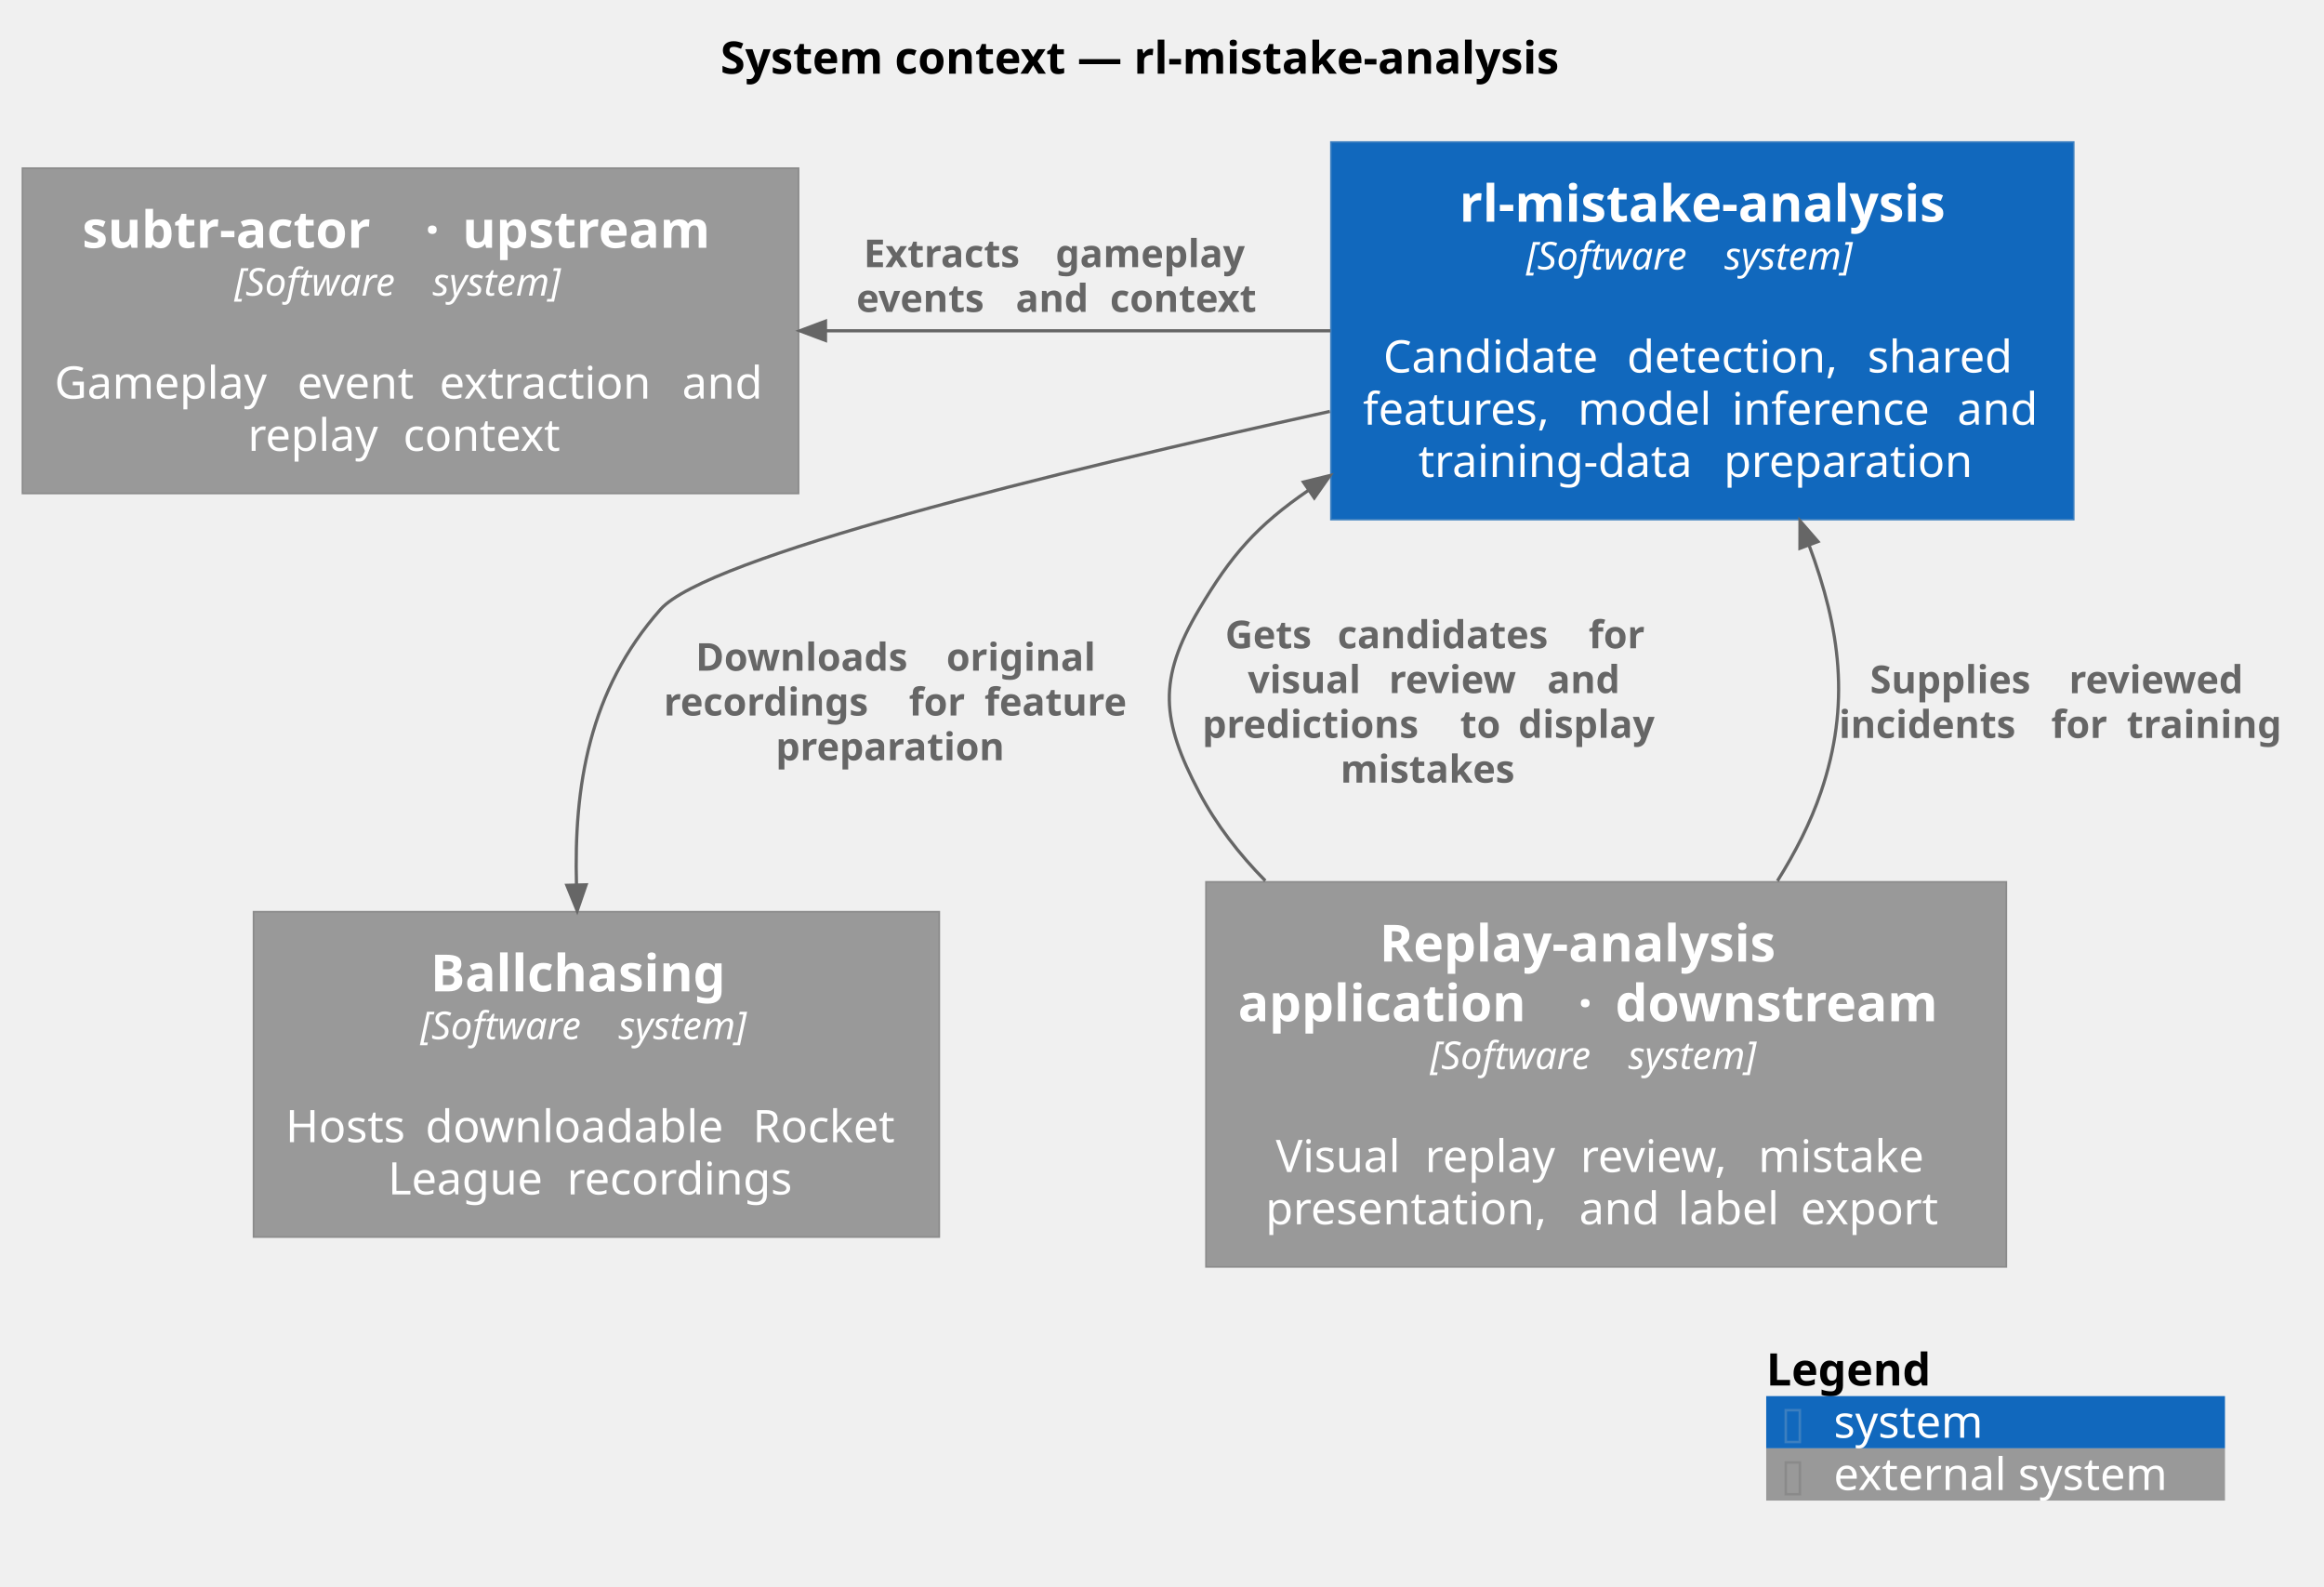
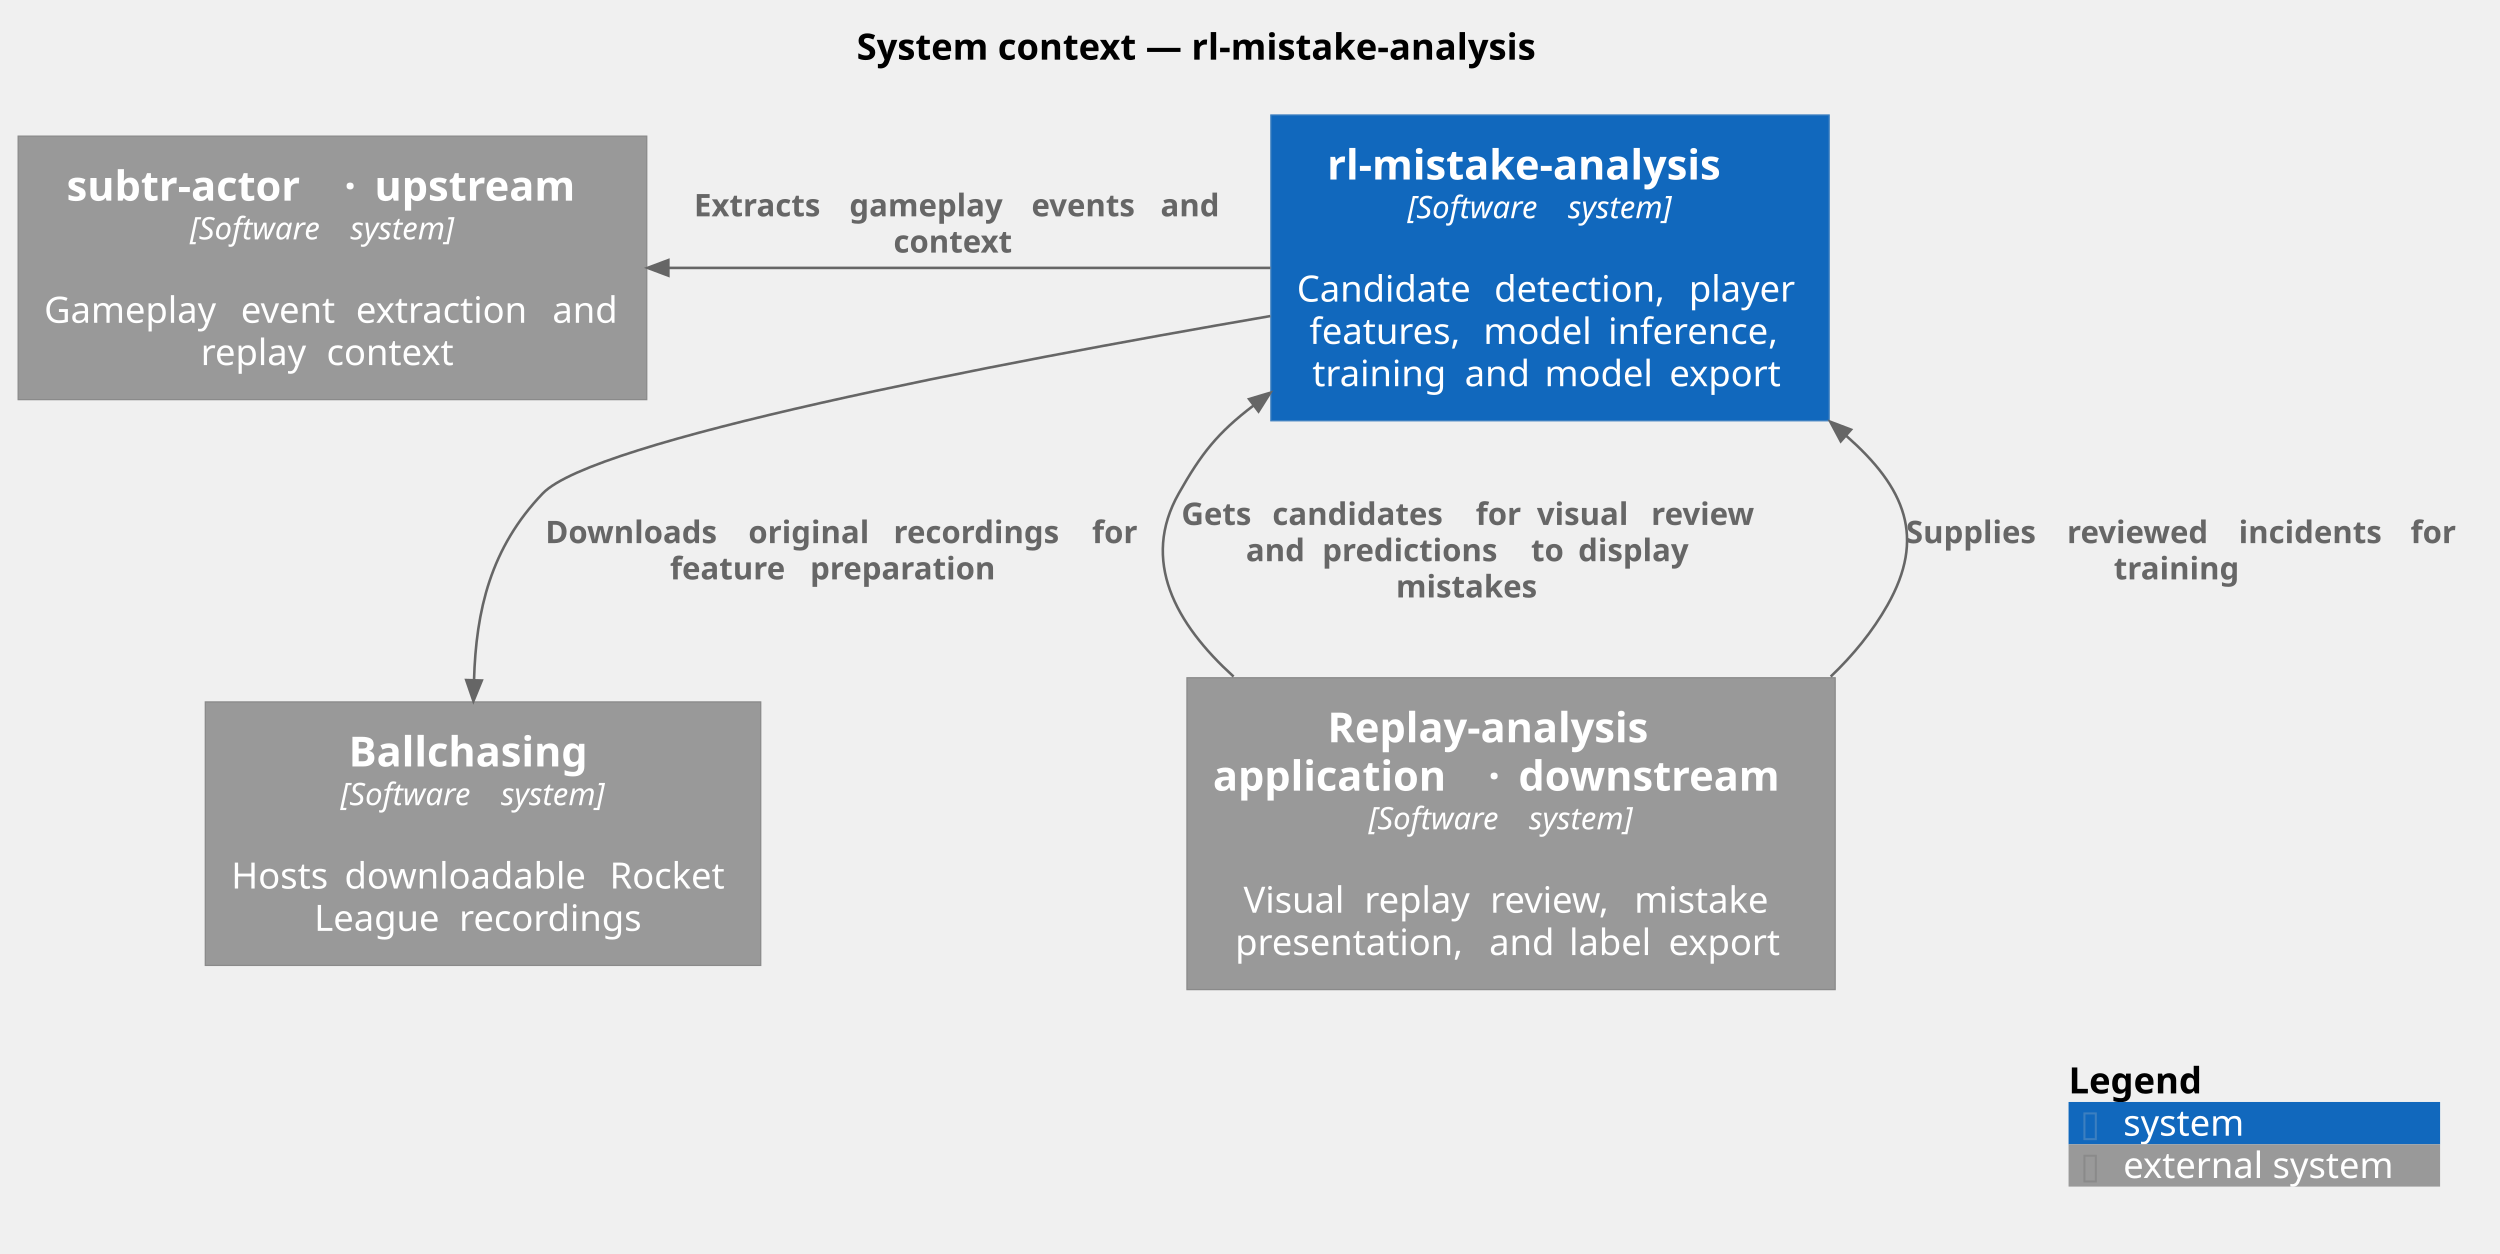
- <svg xmlns="http://www.w3.org/2000/svg" contentStyleType="text/css" data-diagram-type="DESCRIPTION" height="495px" preserveAspectRatio="none" style="width:725px;height:495px;background:#FFFFFF;" version="1.1" viewBox="0 0 725 495" width="725px" zoomAndPan="magnify">
+ <svg xmlns="http://www.w3.org/2000/svg" contentStyleType="text/css" data-diagram-type="DESCRIPTION" height="483px" preserveAspectRatio="none" style="width:963px;height:483px;background:#FFFFFF;" version="1.1" viewBox="0 0 963 483" width="963px" zoomAndPan="magnify">
  <defs />
  <g>
    <g class="title" data-source-line="6">
-       <text fill="#000000" font-family="sans-serif" font-size="14" font-weight="bold" x="355.553" y="22.995" text-anchor="middle">System context — rl-mistake-analysis</text>
+       <text fill="#000000" font-family="sans-serif" font-size="14" font-weight="700" lengthAdjust="spacing" textLength="296.974" x="329.977" y="22.995">System context — rl-mistake-analysis</text>
    </g>
    <g class="entity" data-qualified-name="mistakes" data-source-line="197" id="ent0002">
-       <rect fill="#1168BD" height="117.781" style="stroke:#3C7FC0;stroke-width:0.5;" width="231.736" x="415.19" y="44.297" />
-       <text fill="#FFFFFF" font-family="sans-serif" font-size="16" font-weight="bold" x="531.058" y="69.148" text-anchor="middle">rl-mistake-analysis</text>
-       <text fill="#FFFFFF" font-family="sans-serif" font-size="12" font-style="italic" lengthAdjust="spacing" textLength="58.055" x="476.091" y="84.061">[Software</text>
-       <text fill="#FFFFFF" font-family="sans-serif" font-size="12" font-style="italic" lengthAdjust="spacing" textLength="3.814" x="534.146" y="84.061"> </text>
-       <text fill="#FFFFFF" font-family="sans-serif" font-size="12" font-style="italic" lengthAdjust="spacing" textLength="48.065" x="537.961" y="84.061">system]</text>
-       <text fill="#FFFFFF" font-family="sans-serif" font-size="14" lengthAdjust="spacing" textLength="4.45" x="528.833" y="99.886"> </text>
-       <text fill="#FFFFFF" font-family="sans-serif" font-size="14" lengthAdjust="spacing" textLength="71.572" x="431.537" y="116.183">Candidate</text>
-       <text fill="#FFFFFF" font-family="sans-serif" font-size="14" lengthAdjust="spacing" textLength="4.45" x="503.109" y="116.183"> </text>
-       <text fill="#FFFFFF" font-family="sans-serif" font-size="14" lengthAdjust="spacing" textLength="70.567" x="507.56" y="116.183">detection,</text>
-       <text fill="#FFFFFF" font-family="sans-serif" font-size="14" lengthAdjust="spacing" textLength="4.45" x="578.127" y="116.183"> </text>
-       <text fill="#FFFFFF" font-family="sans-serif" font-size="14" lengthAdjust="spacing" textLength="48.002" x="582.577" y="116.183">shared</text>
-       <text fill="#FFFFFF" font-family="sans-serif" font-size="14" lengthAdjust="spacing" textLength="62.597" x="425.19" y="132.48">features,</text>
-       <text fill="#FFFFFF" font-family="sans-serif" font-size="14" lengthAdjust="spacing" textLength="4.45" x="487.787" y="132.48"> </text>
-       <text fill="#FFFFFF" font-family="sans-serif" font-size="14" lengthAdjust="spacing" textLength="43.593" x="492.237" y="132.48">model</text>
-       <text fill="#FFFFFF" font-family="sans-serif" font-size="14" lengthAdjust="spacing" textLength="4.45" x="535.83" y="132.48"> </text>
-       <text fill="#FFFFFF" font-family="sans-serif" font-size="14" lengthAdjust="spacing" textLength="65.857" x="540.28" y="132.48">inference</text>
-       <text fill="#FFFFFF" font-family="sans-serif" font-size="14" lengthAdjust="spacing" textLength="4.45" x="606.137" y="132.48"> </text>
-       <text fill="#FFFFFF" font-family="sans-serif" font-size="14" lengthAdjust="spacing" textLength="26.339" x="610.587" y="132.48">and</text>
-       <text fill="#FFFFFF" font-family="sans-serif" font-size="14" lengthAdjust="spacing" textLength="90.822" x="442.485" y="148.776">training-data</text>
-       <text fill="#FFFFFF" font-family="sans-serif" font-size="14" lengthAdjust="spacing" textLength="4.45" x="533.307" y="148.776"> </text>
-       <text fill="#FFFFFF" font-family="sans-serif" font-size="14" lengthAdjust="spacing" textLength="81.874" x="537.757" y="148.776">preparation</text>
+       <rect fill="#1168BD" height="117.781" style="stroke:#3C7FC0;stroke-width:0.5;" width="215.05" x="489.54" y="44.297" />
+       <text fill="#FFFFFF" font-family="sans-serif" font-size="16" font-weight="700" lengthAdjust="spacing" textLength="171.703" x="511.213" y="69.148">rl-mistake-analysis</text>
+       <text fill="#FFFFFF" font-family="sans-serif" font-size="12" font-style="italic" lengthAdjust="spacing" textLength="58.055" x="542.098" y="84.061">[Software</text>
+       <text fill="#FFFFFF" font-family="sans-serif" font-size="12" font-style="italic" lengthAdjust="spacing" textLength="3.814" x="600.153" y="84.061"> </text>
+       <text fill="#FFFFFF" font-family="sans-serif" font-size="12" font-style="italic" lengthAdjust="spacing" textLength="48.065" x="603.967" y="84.061">system]</text>
+       <text fill="#FFFFFF" font-family="sans-serif" font-size="14" lengthAdjust="spacing" textLength="4.45" x="594.84" y="99.886"> </text>
+       <text fill="#FFFFFF" font-family="sans-serif" font-size="14" lengthAdjust="spacing" textLength="71.572" x="499.54" y="116.183">Candidate</text>
+       <text fill="#FFFFFF" font-family="sans-serif" font-size="14" lengthAdjust="spacing" textLength="4.45" x="571.112" y="116.183"> </text>
+       <text fill="#FFFFFF" font-family="sans-serif" font-size="14" lengthAdjust="spacing" textLength="70.567" x="575.562" y="116.183">detection,</text>
+       <text fill="#FFFFFF" font-family="sans-serif" font-size="14" lengthAdjust="spacing" textLength="4.45" x="646.13" y="116.183"> </text>
+       <text fill="#FFFFFF" font-family="sans-serif" font-size="14" lengthAdjust="spacing" textLength="44.01" x="650.58" y="116.183">player</text>
+       <text fill="#FFFFFF" font-family="sans-serif" font-size="14" lengthAdjust="spacing" textLength="62.597" x="504.366" y="132.48">features,</text>
+       <text fill="#FFFFFF" font-family="sans-serif" font-size="14" lengthAdjust="spacing" textLength="4.45" x="566.963" y="132.48"> </text>
+       <text fill="#FFFFFF" font-family="sans-serif" font-size="14" lengthAdjust="spacing" textLength="43.593" x="571.413" y="132.48">model</text>
+       <text fill="#FFFFFF" font-family="sans-serif" font-size="14" lengthAdjust="spacing" textLength="4.45" x="615.006" y="132.48"> </text>
+       <text fill="#FFFFFF" font-family="sans-serif" font-size="14" lengthAdjust="spacing" textLength="70.308" x="619.456" y="132.48">inference,</text>
+       <text fill="#FFFFFF" font-family="sans-serif" font-size="14" lengthAdjust="spacing" textLength="54.236" x="505.508" y="148.776">training</text>
+       <text fill="#FFFFFF" font-family="sans-serif" font-size="14" lengthAdjust="spacing" textLength="4.45" x="559.744" y="148.776"> </text>
+       <text fill="#FFFFFF" font-family="sans-serif" font-size="14" lengthAdjust="spacing" textLength="26.339" x="564.194" y="148.776">and</text>
+       <text fill="#FFFFFF" font-family="sans-serif" font-size="14" lengthAdjust="spacing" textLength="4.45" x="590.533" y="148.776"> </text>
+       <text fill="#FFFFFF" font-family="sans-serif" font-size="14" lengthAdjust="spacing" textLength="43.593" x="594.983" y="148.776">model</text>
+       <text fill="#FFFFFF" font-family="sans-serif" font-size="14" lengthAdjust="spacing" textLength="4.45" x="638.576" y="148.776"> </text>
+       <text fill="#FFFFFF" font-family="sans-serif" font-size="14" lengthAdjust="spacing" textLength="45.596" x="643.026" y="148.776">export</text>
    </g>
    <g class="entity" data-qualified-name="supplier" data-source-line="212" id="ent0003">
      <rect fill="#999999" height="101.484" style="stroke:#8A8A8A;stroke-width:0.5;" width="242.12" x="7" y="52.447" />
-       <text fill="#FFFFFF" font-family="sans-serif" font-size="16" font-weight="bold" lengthAdjust="spacing" textLength="101.359" x="25.658" y="77.298">subtr-actor</text>
-       <text fill="#FFFFFF" font-family="sans-serif" font-size="16" font-weight="bold" lengthAdjust="spacing" textLength="5.57" x="127.017" y="77.298"> </text>
-       <text fill="#FFFFFF" font-family="sans-serif" font-size="16" font-weight="bold" lengthAdjust="spacing" textLength="6.078" x="132.587" y="77.298">·</text>
-       <text fill="#FFFFFF" font-family="sans-serif" font-size="16" font-weight="bold" lengthAdjust="spacing" textLength="5.57" x="138.666" y="77.298"> </text>
-       <text fill="#FFFFFF" font-family="sans-serif" font-size="16" font-weight="bold" lengthAdjust="spacing" textLength="86.227" x="144.236" y="77.298">upstream</text>
+       <text fill="#FFFFFF" font-family="sans-serif" font-size="16" font-weight="700" lengthAdjust="spacing" textLength="101.359" x="25.658" y="77.298">subtr-actor</text>
+       <text fill="#FFFFFF" font-family="sans-serif" font-size="16" font-weight="700" lengthAdjust="spacing" textLength="5.57" x="127.017" y="77.298"> </text>
+       <text fill="#FFFFFF" font-family="sans-serif" font-size="16" font-weight="700" lengthAdjust="spacing" textLength="6.078" x="132.587" y="77.298">·</text>
+       <text fill="#FFFFFF" font-family="sans-serif" font-size="16" font-weight="700" lengthAdjust="spacing" textLength="5.57" x="138.666" y="77.298"> </text>
+       <text fill="#FFFFFF" font-family="sans-serif" font-size="16" font-weight="700" lengthAdjust="spacing" textLength="86.227" x="144.236" y="77.298">upstream</text>
      <text fill="#FFFFFF" font-family="sans-serif" font-size="12" font-style="italic" lengthAdjust="spacing" textLength="58.055" x="73.093" y="92.21">[Software</text>
      <text fill="#FFFFFF" font-family="sans-serif" font-size="12" font-style="italic" lengthAdjust="spacing" textLength="3.814" x="131.148" y="92.21"> </text>
      <text fill="#FFFFFF" font-family="sans-serif" font-size="12" font-style="italic" lengthAdjust="spacing" textLength="48.065" x="134.962" y="92.21">system]</text>
      <text fill="#FFFFFF" font-family="sans-serif" font-size="14" lengthAdjust="spacing" textLength="4.45" x="125.835" y="108.036"> </text>
      <text fill="#FFFFFF" font-family="sans-serif" font-size="14" lengthAdjust="spacing" textLength="71.319" x="17" y="124.333">Gameplay</text>
      <text fill="#FFFFFF" font-family="sans-serif" font-size="14" lengthAdjust="spacing" textLength="4.45" x="88.319" y="124.333"> </text>
      <text fill="#FFFFFF" font-family="sans-serif" font-size="14" lengthAdjust="spacing" textLength="39.874" x="92.769" y="124.333">event</text>
      <text fill="#FFFFFF" font-family="sans-serif" font-size="14" lengthAdjust="spacing" textLength="4.45" x="132.644" y="124.333"> </text>
      <text fill="#FFFFFF" font-family="sans-serif" font-size="14" lengthAdjust="spacing" textLength="71.237" x="137.094" y="124.333">extraction</text>
      <text fill="#FFFFFF" font-family="sans-serif" font-size="14" lengthAdjust="spacing" textLength="4.45" x="208.331" y="124.333"> </text>
      <text fill="#FFFFFF" font-family="sans-serif" font-size="14" lengthAdjust="spacing" textLength="26.339" x="212.781" y="124.333">and</text>
      <text fill="#FFFFFF" font-family="sans-serif" font-size="14" lengthAdjust="spacing" textLength="44.01" x="77.324" y="140.63">replay</text>
      <text fill="#FFFFFF" font-family="sans-serif" font-size="14" lengthAdjust="spacing" textLength="4.45" x="121.334" y="140.63"> </text>
      <text fill="#FFFFFF" font-family="sans-serif" font-size="14" lengthAdjust="spacing" textLength="53.013" x="125.784" y="140.63">context</text>
    </g>
    <g class="entity" data-qualified-name="consumer" data-source-line="212" id="ent0004">
-       <rect fill="#999999" height="120.109" style="stroke:#8A8A8A;stroke-width:0.5;" width="249.688" x="376.22" y="275.077" />
-       <text fill="#FFFFFF" font-family="sans-serif" font-size="16" font-weight="bold" lengthAdjust="spacing" textLength="141.406" x="430.361" y="299.928">Replay-analysis</text>
-       <text fill="#FFFFFF" font-family="sans-serif" font-size="16" font-weight="bold" lengthAdjust="spacing" textLength="100.469" x="386.22" y="318.553">application</text>
-       <text fill="#FFFFFF" font-family="sans-serif" font-size="16" font-weight="bold" lengthAdjust="spacing" textLength="5.57" x="486.689" y="318.553"> </text>
-       <text fill="#FFFFFF" font-family="sans-serif" font-size="16" font-weight="bold" lengthAdjust="spacing" textLength="6.078" x="492.259" y="318.553">·</text>
-       <text fill="#FFFFFF" font-family="sans-serif" font-size="16" font-weight="bold" lengthAdjust="spacing" textLength="5.57" x="498.337" y="318.553"> </text>
-       <text fill="#FFFFFF" font-family="sans-serif" font-size="16" font-weight="bold" lengthAdjust="spacing" textLength="112" x="503.908" y="318.553">downstream</text>
-       <text fill="#FFFFFF" font-family="sans-serif" font-size="12" font-style="italic" lengthAdjust="spacing" textLength="58.055" x="446.097" y="333.466">[Software</text>
-       <text fill="#FFFFFF" font-family="sans-serif" font-size="12" font-style="italic" lengthAdjust="spacing" textLength="3.814" x="504.152" y="333.466"> </text>
-       <text fill="#FFFFFF" font-family="sans-serif" font-size="12" font-style="italic" lengthAdjust="spacing" textLength="48.065" x="507.966" y="333.466">system]</text>
-       <text fill="#FFFFFF" font-family="sans-serif" font-size="14" lengthAdjust="spacing" textLength="4.45" x="498.839" y="349.291"> </text>
-       <text fill="#FFFFFF" font-family="sans-serif" font-size="14" lengthAdjust="spacing" textLength="42.102" x="397.998" y="365.588">Visual</text>
-       <text fill="#FFFFFF" font-family="sans-serif" font-size="14" lengthAdjust="spacing" textLength="4.45" x="440.101" y="365.588"> </text>
-       <text fill="#FFFFFF" font-family="sans-serif" font-size="14" lengthAdjust="spacing" textLength="44.01" x="444.551" y="365.588">replay</text>
-       <text fill="#FFFFFF" font-family="sans-serif" font-size="14" lengthAdjust="spacing" textLength="4.45" x="488.561" y="365.588"> </text>
-       <text fill="#FFFFFF" font-family="sans-serif" font-size="14" lengthAdjust="spacing" textLength="51.058" x="493.011" y="365.588">review,</text>
-       <text fill="#FFFFFF" font-family="sans-serif" font-size="14" lengthAdjust="spacing" textLength="4.45" x="544.069" y="365.588"> </text>
-       <text fill="#FFFFFF" font-family="sans-serif" font-size="14" lengthAdjust="spacing" textLength="55.61" x="548.519" y="365.588">mistake</text>
-       <text fill="#FFFFFF" font-family="sans-serif" font-size="14" lengthAdjust="spacing" textLength="93.372" x="394.806" y="381.885">presentation,</text>
-       <text fill="#FFFFFF" font-family="sans-serif" font-size="14" lengthAdjust="spacing" textLength="4.45" x="488.178" y="381.885"> </text>
-       <text fill="#FFFFFF" font-family="sans-serif" font-size="14" lengthAdjust="spacing" textLength="26.339" x="492.628" y="381.885">and</text>
-       <text fill="#FFFFFF" font-family="sans-serif" font-size="14" lengthAdjust="spacing" textLength="4.45" x="518.967" y="381.885"> </text>
-       <text fill="#FFFFFF" font-family="sans-serif" font-size="14" lengthAdjust="spacing" textLength="33.858" x="523.417" y="381.885">label</text>
-       <text fill="#FFFFFF" font-family="sans-serif" font-size="14" lengthAdjust="spacing" textLength="4.45" x="557.276" y="381.885"> </text>
-       <text fill="#FFFFFF" font-family="sans-serif" font-size="14" lengthAdjust="spacing" textLength="45.596" x="561.726" y="381.885">export</text>
+       <rect fill="#999999" height="120.109" style="stroke:#8A8A8A;stroke-width:0.5;" width="249.688" x="457.22" y="261.077" />
+       <text fill="#FFFFFF" font-family="sans-serif" font-size="16" font-weight="700" lengthAdjust="spacing" textLength="141.406" x="511.361" y="285.928">Replay-analysis</text>
+       <text fill="#FFFFFF" font-family="sans-serif" font-size="16" font-weight="700" lengthAdjust="spacing" textLength="100.469" x="467.22" y="304.553">application</text>
+       <text fill="#FFFFFF" font-family="sans-serif" font-size="16" font-weight="700" lengthAdjust="spacing" textLength="5.57" x="567.689" y="304.553"> </text>
+       <text fill="#FFFFFF" font-family="sans-serif" font-size="16" font-weight="700" lengthAdjust="spacing" textLength="6.078" x="573.259" y="304.553">·</text>
+       <text fill="#FFFFFF" font-family="sans-serif" font-size="16" font-weight="700" lengthAdjust="spacing" textLength="5.57" x="579.337" y="304.553"> </text>
+       <text fill="#FFFFFF" font-family="sans-serif" font-size="16" font-weight="700" lengthAdjust="spacing" textLength="112" x="584.908" y="304.553">downstream</text>
+       <text fill="#FFFFFF" font-family="sans-serif" font-size="12" font-style="italic" lengthAdjust="spacing" textLength="58.055" x="527.097" y="319.466">[Software</text>
+       <text fill="#FFFFFF" font-family="sans-serif" font-size="12" font-style="italic" lengthAdjust="spacing" textLength="3.814" x="585.152" y="319.466"> </text>
+       <text fill="#FFFFFF" font-family="sans-serif" font-size="12" font-style="italic" lengthAdjust="spacing" textLength="48.065" x="588.966" y="319.466">system]</text>
+       <text fill="#FFFFFF" font-family="sans-serif" font-size="14" lengthAdjust="spacing" textLength="4.45" x="579.839" y="335.291"> </text>
+       <text fill="#FFFFFF" font-family="sans-serif" font-size="14" lengthAdjust="spacing" textLength="42.102" x="478.998" y="351.588">Visual</text>
+       <text fill="#FFFFFF" font-family="sans-serif" font-size="14" lengthAdjust="spacing" textLength="4.45" x="521.101" y="351.588"> </text>
+       <text fill="#FFFFFF" font-family="sans-serif" font-size="14" lengthAdjust="spacing" textLength="44.01" x="525.551" y="351.588">replay</text>
+       <text fill="#FFFFFF" font-family="sans-serif" font-size="14" lengthAdjust="spacing" textLength="4.45" x="569.561" y="351.588"> </text>
+       <text fill="#FFFFFF" font-family="sans-serif" font-size="14" lengthAdjust="spacing" textLength="51.058" x="574.011" y="351.588">review,</text>
+       <text fill="#FFFFFF" font-family="sans-serif" font-size="14" lengthAdjust="spacing" textLength="4.45" x="625.069" y="351.588"> </text>
+       <text fill="#FFFFFF" font-family="sans-serif" font-size="14" lengthAdjust="spacing" textLength="55.61" x="629.519" y="351.588">mistake</text>
+       <text fill="#FFFFFF" font-family="sans-serif" font-size="14" lengthAdjust="spacing" textLength="93.372" x="475.806" y="367.885">presentation,</text>
+       <text fill="#FFFFFF" font-family="sans-serif" font-size="14" lengthAdjust="spacing" textLength="4.45" x="569.178" y="367.885"> </text>
+       <text fill="#FFFFFF" font-family="sans-serif" font-size="14" lengthAdjust="spacing" textLength="26.339" x="573.628" y="367.885">and</text>
+       <text fill="#FFFFFF" font-family="sans-serif" font-size="14" lengthAdjust="spacing" textLength="4.45" x="599.967" y="367.885"> </text>
+       <text fill="#FFFFFF" font-family="sans-serif" font-size="14" lengthAdjust="spacing" textLength="33.858" x="604.417" y="367.885">label</text>
+       <text fill="#FFFFFF" font-family="sans-serif" font-size="14" lengthAdjust="spacing" textLength="4.45" x="638.276" y="367.885"> </text>
+       <text fill="#FFFFFF" font-family="sans-serif" font-size="14" lengthAdjust="spacing" textLength="45.596" x="642.726" y="367.885">export</text>
    </g>
    <g class="entity" data-qualified-name="recordings" data-source-line="212" id="ent0005">
-       <rect fill="#999999" height="101.484" style="stroke:#8A8A8A;stroke-width:0.5;" width="213.935" x="79.09" y="284.387" />
-       <text fill="#FFFFFF" font-family="sans-serif" font-size="16" font-weight="bold" lengthAdjust="spacing" textLength="103.484" x="134.316" y="309.238">Ballchasing</text>
-       <text fill="#FFFFFF" font-family="sans-serif" font-size="12" font-style="italic" lengthAdjust="spacing" textLength="58.055" x="131.091" y="324.151">[Software</text>
-       <text fill="#FFFFFF" font-family="sans-serif" font-size="12" font-style="italic" lengthAdjust="spacing" textLength="3.814" x="189.146" y="324.151"> </text>
-       <text fill="#FFFFFF" font-family="sans-serif" font-size="12" font-style="italic" lengthAdjust="spacing" textLength="48.065" x="192.96" y="324.151">system]</text>
-       <text fill="#FFFFFF" font-family="sans-serif" font-size="14" lengthAdjust="spacing" textLength="4.45" x="183.833" y="339.976"> </text>
-       <text fill="#FFFFFF" font-family="sans-serif" font-size="14" lengthAdjust="spacing" textLength="39.17" x="89.09" y="356.273">Hosts</text>
-       <text fill="#FFFFFF" font-family="sans-serif" font-size="14" lengthAdjust="spacing" textLength="4.45" x="128.26" y="356.273"> </text>
-       <text fill="#FFFFFF" font-family="sans-serif" font-size="14" lengthAdjust="spacing" textLength="97.665" x="132.71" y="356.273">downloadable</text>
-       <text fill="#FFFFFF" font-family="sans-serif" font-size="14" lengthAdjust="spacing" textLength="4.45" x="230.375" y="356.273"> </text>
-       <text fill="#FFFFFF" font-family="sans-serif" font-size="14" lengthAdjust="spacing" textLength="48.2" x="234.825" y="356.273">Rocket</text>
-       <text fill="#FFFFFF" font-family="sans-serif" font-size="14" lengthAdjust="spacing" textLength="51.365" x="121.041" y="372.57">League</text>
-       <text fill="#FFFFFF" font-family="sans-serif" font-size="14" lengthAdjust="spacing" textLength="4.45" x="172.406" y="372.57"> </text>
-       <text fill="#FFFFFF" font-family="sans-serif" font-size="14" lengthAdjust="spacing" textLength="74.218" x="176.857" y="372.57">recordings</text>
+       <rect fill="#999999" height="101.484" style="stroke:#8A8A8A;stroke-width:0.5;" width="213.935" x="79.09" y="270.387" />
+       <text fill="#FFFFFF" font-family="sans-serif" font-size="16" font-weight="700" lengthAdjust="spacing" textLength="103.484" x="134.316" y="295.238">Ballchasing</text>
+       <text fill="#FFFFFF" font-family="sans-serif" font-size="12" font-style="italic" lengthAdjust="spacing" textLength="58.055" x="131.091" y="310.151">[Software</text>
+       <text fill="#FFFFFF" font-family="sans-serif" font-size="12" font-style="italic" lengthAdjust="spacing" textLength="3.814" x="189.146" y="310.151"> </text>
+       <text fill="#FFFFFF" font-family="sans-serif" font-size="12" font-style="italic" lengthAdjust="spacing" textLength="48.065" x="192.96" y="310.151">system]</text>
+       <text fill="#FFFFFF" font-family="sans-serif" font-size="14" lengthAdjust="spacing" textLength="4.45" x="183.833" y="325.976"> </text>
+       <text fill="#FFFFFF" font-family="sans-serif" font-size="14" lengthAdjust="spacing" textLength="39.17" x="89.09" y="342.273">Hosts</text>
+       <text fill="#FFFFFF" font-family="sans-serif" font-size="14" lengthAdjust="spacing" textLength="4.45" x="128.26" y="342.273"> </text>
+       <text fill="#FFFFFF" font-family="sans-serif" font-size="14" lengthAdjust="spacing" textLength="97.665" x="132.71" y="342.273">downloadable</text>
+       <text fill="#FFFFFF" font-family="sans-serif" font-size="14" lengthAdjust="spacing" textLength="4.45" x="230.375" y="342.273"> </text>
+       <text fill="#FFFFFF" font-family="sans-serif" font-size="14" lengthAdjust="spacing" textLength="48.2" x="234.825" y="342.273">Rocket</text>
+       <text fill="#FFFFFF" font-family="sans-serif" font-size="14" lengthAdjust="spacing" textLength="51.365" x="121.041" y="358.57">League</text>
+       <text fill="#FFFFFF" font-family="sans-serif" font-size="14" lengthAdjust="spacing" textLength="4.45" x="172.406" y="358.57"> </text>
+       <text fill="#FFFFFF" font-family="sans-serif" font-size="14" lengthAdjust="spacing" textLength="74.218" x="176.857" y="358.57">recordings</text>
    </g>
    <g class="link" data-entity-1="ent0003" data-entity-2="ent0002" data-link-type="dependency" data-source-line="1831" id="lnk7">
-       <path d="M257.52,103.187 C310.01,103.187 363.16,103.187 415.03,103.187" fill="none" id="supplier-backto-mistakes" style="stroke:#666666;stroke-width:1;" />
-       <polygon fill="#666666" points="249.52,103.187,257.52,106.187,257.52,100.187,249.52,103.187" style="stroke:#666666;stroke-width:1;" />
-       <text fill="#666666" font-family="sans-serif" font-size="12" font-weight="bold" lengthAdjust="spacing" textLength="55.682" x="269.433" y="83.326">Extracts</text>
-       <text fill="#666666" font-family="sans-serif" font-size="12" font-weight="bold" lengthAdjust="spacing" textLength="4.178" x="325.115" y="83.326"> </text>
-       <text fill="#666666" font-family="sans-serif" font-size="12" font-weight="bold" lengthAdjust="spacing" textLength="65.953" x="329.293" y="83.326">gameplay</text>
-       <text fill="#666666" font-family="sans-serif" font-size="12" font-weight="bold" lengthAdjust="spacing" textLength="45.522" x="267.16" y="97.294">events</text>
-       <text fill="#666666" font-family="sans-serif" font-size="12" font-weight="bold" lengthAdjust="spacing" textLength="4.178" x="312.682" y="97.294"> </text>
-       <text fill="#666666" font-family="sans-serif" font-size="12" font-weight="bold" lengthAdjust="spacing" textLength="25.23" x="316.859" y="97.294">and</text>
-       <text fill="#666666" font-family="sans-serif" font-size="12" font-weight="bold" lengthAdjust="spacing" textLength="4.178" x="342.09" y="97.294"> </text>
-       <text fill="#666666" font-family="sans-serif" font-size="12" font-weight="bold" lengthAdjust="spacing" textLength="51.252" x="346.267" y="97.294">context</text>
+       <path d="M257.45,103.187 C331.68,103.187 417.8,103.187 489.37,103.187" fill="none" id="supplier-backto-mistakes" style="stroke:#666666;stroke-width:1;" />
+       <polygon fill="#666666" points="249.45,103.187,257.45,106.187,257.45,100.187,249.45,103.187" style="stroke:#666666;stroke-width:1;" />
+       <text fill="#666666" font-family="sans-serif" font-size="12" font-weight="700" lengthAdjust="spacing" textLength="55.682" x="267.33" y="83.326">Extracts</text>
+       <text fill="#666666" font-family="sans-serif" font-size="12" font-weight="700" lengthAdjust="spacing" textLength="4.178" x="323.012" y="83.326"> </text>
+       <text fill="#666666" font-family="sans-serif" font-size="12" font-weight="700" lengthAdjust="spacing" textLength="65.953" x="327.189" y="83.326">gameplay</text>
+       <text fill="#666666" font-family="sans-serif" font-size="12" font-weight="700" lengthAdjust="spacing" textLength="4.178" x="393.142" y="83.326"> </text>
+       <text fill="#666666" font-family="sans-serif" font-size="12" font-weight="700" lengthAdjust="spacing" textLength="45.522" x="397.32" y="83.326">events</text>
+       <text fill="#666666" font-family="sans-serif" font-size="12" font-weight="700" lengthAdjust="spacing" textLength="4.178" x="442.842" y="83.326"> </text>
+       <text fill="#666666" font-family="sans-serif" font-size="12" font-weight="700" lengthAdjust="spacing" textLength="25.23" x="447.019" y="83.326">and</text>
+       <text fill="#666666" font-family="sans-serif" font-size="12" font-weight="700" lengthAdjust="spacing" textLength="51.252" x="344.164" y="97.294">context</text>
    </g>
    <g class="link" data-entity-1="ent0002" data-entity-2="ent0004" data-link-type="dependency" data-source-line="1817" id="lnk9">
-       <path d="M408.319,152.846 C392.019,164.006 384.04,173.237 374.06,190.077 C361.14,211.867 362.25,224.667 374.06,247.077 C379.42,257.247 386.56,266.457 394.73,274.737" fill="none" id="mistakes-backto-consumer" style="stroke:#666666;stroke-width:1;" />
-       <polygon fill="#666666" points="414.92,148.327,406.624,150.371,410.014,155.322,414.92,148.327" style="stroke:#666666;stroke-width:1;" />
-       <text fill="#666666" font-family="sans-serif" font-size="12" font-weight="bold" lengthAdjust="spacing" textLength="30.867" x="382.2" y="202.215">Gets</text>
-       <text fill="#666666" font-family="sans-serif" font-size="12" font-weight="bold" lengthAdjust="spacing" textLength="4.178" x="413.067" y="202.215"> </text>
-       <text fill="#666666" font-family="sans-serif" font-size="12" font-weight="bold" lengthAdjust="spacing" textLength="74.162" x="417.245" y="202.215">candidates</text>
-       <text fill="#666666" font-family="sans-serif" font-size="12" font-weight="bold" lengthAdjust="spacing" textLength="4.178" x="491.407" y="202.215"> </text>
-       <text fill="#666666" font-family="sans-serif" font-size="12" font-weight="bold" lengthAdjust="spacing" textLength="19.383" x="495.584" y="202.215">for</text>
-       <text fill="#666666" font-family="sans-serif" font-size="12" font-weight="bold" lengthAdjust="spacing" textLength="39.832" x="389.266" y="216.184">visual</text>
-       <text fill="#666666" font-family="sans-serif" font-size="12" font-weight="bold" lengthAdjust="spacing" textLength="4.178" x="429.098" y="216.184"> </text>
-       <text fill="#666666" font-family="sans-serif" font-size="12" font-weight="bold" lengthAdjust="spacing" textLength="45.217" x="433.276" y="216.184">review</text>
-       <text fill="#666666" font-family="sans-serif" font-size="12" font-weight="bold" lengthAdjust="spacing" textLength="4.178" x="478.493" y="216.184"> </text>
-       <text fill="#666666" font-family="sans-serif" font-size="12" font-weight="bold" lengthAdjust="spacing" textLength="25.23" x="482.67" y="216.184">and</text>
-       <text fill="#666666" font-family="sans-serif" font-size="12" font-weight="bold" lengthAdjust="spacing" textLength="76.242" x="375.06" y="230.153">predictions</text>
-       <text fill="#666666" font-family="sans-serif" font-size="12" font-weight="bold" lengthAdjust="spacing" textLength="4.178" x="451.302" y="230.153"> </text>
-       <text fill="#666666" font-family="sans-serif" font-size="12" font-weight="bold" lengthAdjust="spacing" textLength="13.98" x="455.48" y="230.153">to</text>
-       <text fill="#666666" font-family="sans-serif" font-size="12" font-weight="bold" lengthAdjust="spacing" textLength="4.178" x="469.46" y="230.153"> </text>
-       <text fill="#666666" font-family="sans-serif" font-size="12" font-weight="bold" lengthAdjust="spacing" textLength="48.469" x="473.638" y="230.153">display</text>
-       <text fill="#666666" font-family="sans-serif" font-size="12" font-weight="bold" lengthAdjust="spacing" textLength="60.855" x="418.156" y="244.122">mistakes</text>
+       <path d="M482.968,156.114 C468.858,166.824 462.69,174.827 454.06,190.077 C439.47,215.857 452.61,240.157 475.18,260.617" fill="none" id="mistakes-backto-consumer" style="stroke:#666666;stroke-width:1;" />
+       <polygon fill="#666666" points="489.34,151.277,481.154,153.724,484.781,158.503,489.34,151.277" style="stroke:#666666;stroke-width:1;" />
+       <text fill="#666666" font-family="sans-serif" font-size="12" font-weight="700" lengthAdjust="spacing" textLength="30.867" x="455.06" y="202.215">Gets</text>
+       <text fill="#666666" font-family="sans-serif" font-size="12" font-weight="700" lengthAdjust="spacing" textLength="4.178" x="485.927" y="202.215"> </text>
+       <text fill="#666666" font-family="sans-serif" font-size="12" font-weight="700" lengthAdjust="spacing" textLength="74.162" x="490.105" y="202.215">candidates</text>
+       <text fill="#666666" font-family="sans-serif" font-size="12" font-weight="700" lengthAdjust="spacing" textLength="4.178" x="564.267" y="202.215"> </text>
+       <text fill="#666666" font-family="sans-serif" font-size="12" font-weight="700" lengthAdjust="spacing" textLength="19.383" x="568.445" y="202.215">for</text>
+       <text fill="#666666" font-family="sans-serif" font-size="12" font-weight="700" lengthAdjust="spacing" textLength="4.178" x="587.828" y="202.215"> </text>
+       <text fill="#666666" font-family="sans-serif" font-size="12" font-weight="700" lengthAdjust="spacing" textLength="39.832" x="592.005" y="202.215">visual</text>
+       <text fill="#666666" font-family="sans-serif" font-size="12" font-weight="700" lengthAdjust="spacing" textLength="4.178" x="631.837" y="202.215"> </text>
+       <text fill="#666666" font-family="sans-serif" font-size="12" font-weight="700" lengthAdjust="spacing" textLength="45.217" x="636.015" y="202.215">review</text>
+       <text fill="#666666" font-family="sans-serif" font-size="12" font-weight="700" lengthAdjust="spacing" textLength="25.23" x="479.918" y="216.184">and</text>
+       <text fill="#666666" font-family="sans-serif" font-size="12" font-weight="700" lengthAdjust="spacing" textLength="4.178" x="505.149" y="216.184"> </text>
+       <text fill="#666666" font-family="sans-serif" font-size="12" font-weight="700" lengthAdjust="spacing" textLength="76.242" x="509.327" y="216.184">predictions</text>
+       <text fill="#666666" font-family="sans-serif" font-size="12" font-weight="700" lengthAdjust="spacing" textLength="4.178" x="585.569" y="216.184"> </text>
+       <text fill="#666666" font-family="sans-serif" font-size="12" font-weight="700" lengthAdjust="spacing" textLength="13.98" x="589.746" y="216.184">to</text>
+       <text fill="#666666" font-family="sans-serif" font-size="12" font-weight="700" lengthAdjust="spacing" textLength="4.178" x="603.727" y="216.184"> </text>
+       <text fill="#666666" font-family="sans-serif" font-size="12" font-weight="700" lengthAdjust="spacing" textLength="48.469" x="607.905" y="216.184">display</text>
+       <text fill="#666666" font-family="sans-serif" font-size="12" font-weight="700" lengthAdjust="spacing" textLength="60.855" x="537.718" y="230.153">mistakes</text>
    </g>
    <g class="link" data-entity-1="ent0004" data-entity-2="ent0002" data-link-type="dependency" data-source-line="1779" id="lnk10">
-       <path d="M554.49,274.777 C560.02,265.987 564.8,256.647 568.06,247.077 C577.39,219.667 574.064,196.103 564.324,169.973" fill="none" id="consumer-to-mistakes" style="stroke:#666666;stroke-width:1;" />
-       <polygon fill="#666666" points="561.53,162.477,561.513,171.021,567.135,168.925,561.53,162.477" style="stroke:#666666;stroke-width:1;" />
-       <text fill="#666666" font-family="sans-serif" font-size="12" font-weight="bold" lengthAdjust="spacing" textLength="57.873" x="583.395" y="216.215">Supplies</text>
-       <text fill="#666666" font-family="sans-serif" font-size="12" font-weight="bold" lengthAdjust="spacing" textLength="4.178" x="641.268" y="216.215"> </text>
-       <text fill="#666666" font-family="sans-serif" font-size="12" font-weight="bold" lengthAdjust="spacing" textLength="61.945" x="645.446" y="216.215">reviewed</text>
-       <text fill="#666666" font-family="sans-serif" font-size="12" font-weight="bold" lengthAdjust="spacing" textLength="62.033" x="573.68" y="230.184">incidents</text>
-       <text fill="#666666" font-family="sans-serif" font-size="12" font-weight="bold" lengthAdjust="spacing" textLength="4.178" x="635.713" y="230.184"> </text>
-       <text fill="#666666" font-family="sans-serif" font-size="12" font-weight="bold" lengthAdjust="spacing" textLength="19.383" x="639.891" y="230.184">for</text>
-       <text fill="#666666" font-family="sans-serif" font-size="12" font-weight="bold" lengthAdjust="spacing" textLength="4.178" x="659.274" y="230.184"> </text>
-       <text fill="#666666" font-family="sans-serif" font-size="12" font-weight="bold" lengthAdjust="spacing" textLength="53.654" x="663.452" y="230.184">training</text>
+       <path d="M705.19,260.617 C713.76,252.447 721.27,243.297 727.06,233.077 C741.78,207.077 734.169,188.078 711.039,167.748" fill="none" id="consumer-to-mistakes" style="stroke:#666666;stroke-width:1;" />
+       <polygon fill="#666666" points="705.03,162.467,709.058,170.002,713.019,165.495,705.03,162.467" style="stroke:#666666;stroke-width:1;" />
+       <text fill="#666666" font-family="sans-serif" font-size="12" font-weight="700" lengthAdjust="spacing" textLength="57.873" x="734.16" y="209.215">Supplies</text>
+       <text fill="#666666" font-family="sans-serif" font-size="12" font-weight="700" lengthAdjust="spacing" textLength="4.178" x="792.033" y="209.215"> </text>
+       <text fill="#666666" font-family="sans-serif" font-size="12" font-weight="700" lengthAdjust="spacing" textLength="61.945" x="796.211" y="209.215">reviewed</text>
+       <text fill="#666666" font-family="sans-serif" font-size="12" font-weight="700" lengthAdjust="spacing" textLength="4.178" x="858.156" y="209.215"> </text>
+       <text fill="#666666" font-family="sans-serif" font-size="12" font-weight="700" lengthAdjust="spacing" textLength="62.033" x="862.334" y="209.215">incidents</text>
+       <text fill="#666666" font-family="sans-serif" font-size="12" font-weight="700" lengthAdjust="spacing" textLength="4.178" x="924.367" y="209.215"> </text>
+       <text fill="#666666" font-family="sans-serif" font-size="12" font-weight="700" lengthAdjust="spacing" textLength="19.383" x="928.545" y="209.215">for</text>
+       <text fill="#666666" font-family="sans-serif" font-size="12" font-weight="700" lengthAdjust="spacing" textLength="53.654" x="814.217" y="223.184">training</text>
    </g>
    <g class="link" data-entity-1="ent0002" data-entity-2="ent0005" data-link-type="dependency" data-source-line="1803" id="lnk11">
-       <path d="M414.87,128.327 C327.49,147.557 220.43,173.867 206.06,190.077 C183.7,215.307 179.001,245.4 179.841,276.08" fill="none" id="mistakes-to-recordings" style="stroke:#666666;stroke-width:1;" />
-       <polygon fill="#666666" points="180.06,284.077,182.84,275.998,176.842,276.162,180.06,284.077" style="stroke:#666666;stroke-width:1;" />
-       <text fill="#666666" font-family="sans-serif" font-size="12" font-weight="bold" lengthAdjust="spacing" textLength="74.022" x="217.015" y="209.215">Downloads</text>
-       <text fill="#666666" font-family="sans-serif" font-size="12" font-weight="bold" lengthAdjust="spacing" textLength="4.178" x="291.037" y="209.215"> </text>
-       <text fill="#666666" font-family="sans-serif" font-size="12" font-weight="bold" lengthAdjust="spacing" textLength="51.732" x="295.214" y="209.215">original</text>
-       <text fill="#666666" font-family="sans-serif" font-size="12" font-weight="bold" lengthAdjust="spacing" textLength="72.311" x="207.06" y="223.184">recordings</text>
-       <text fill="#666666" font-family="sans-serif" font-size="12" font-weight="bold" lengthAdjust="spacing" textLength="4.178" x="279.37" y="223.184"> </text>
-       <text fill="#666666" font-family="sans-serif" font-size="12" font-weight="bold" lengthAdjust="spacing" textLength="19.383" x="283.548" y="223.184">for</text>
-       <text fill="#666666" font-family="sans-serif" font-size="12" font-weight="bold" lengthAdjust="spacing" textLength="4.178" x="302.931" y="223.184"> </text>
-       <text fill="#666666" font-family="sans-serif" font-size="12" font-weight="bold" lengthAdjust="spacing" textLength="49.793" x="307.109" y="223.184">feature</text>
-       <text fill="#666666" font-family="sans-serif" font-size="12" font-weight="bold" lengthAdjust="spacing" textLength="79.986" x="241.988" y="237.153">preparation</text>
+       <path d="M489.34,121.747 C381.42,140.327 228.57,169.717 209.06,190.077 C188.99,211.017 183.371,235.03 182.591,262.04" fill="none" id="mistakes-to-recordings" style="stroke:#666666;stroke-width:1;" />
+       <polygon fill="#666666" points="182.36,270.037,185.59,262.127,179.592,261.954,182.36,270.037" style="stroke:#666666;stroke-width:1;" />
+       <text fill="#666666" font-family="sans-serif" font-size="12" font-weight="700" lengthAdjust="spacing" textLength="74.022" x="210.06" y="209.215">Downloads</text>
+       <text fill="#666666" font-family="sans-serif" font-size="12" font-weight="700" lengthAdjust="spacing" textLength="4.178" x="284.082" y="209.215"> </text>
+       <text fill="#666666" font-family="sans-serif" font-size="12" font-weight="700" lengthAdjust="spacing" textLength="51.732" x="288.259" y="209.215">original</text>
+       <text fill="#666666" font-family="sans-serif" font-size="12" font-weight="700" lengthAdjust="spacing" textLength="4.178" x="339.992" y="209.215"> </text>
+       <text fill="#666666" font-family="sans-serif" font-size="12" font-weight="700" lengthAdjust="spacing" textLength="72.311" x="344.169" y="209.215">recordings</text>
+       <text fill="#666666" font-family="sans-serif" font-size="12" font-weight="700" lengthAdjust="spacing" textLength="4.178" x="416.48" y="209.215"> </text>
+       <text fill="#666666" font-family="sans-serif" font-size="12" font-weight="700" lengthAdjust="spacing" textLength="19.383" x="420.658" y="209.215">for</text>
+       <text fill="#666666" font-family="sans-serif" font-size="12" font-weight="700" lengthAdjust="spacing" textLength="49.793" x="258.072" y="223.184">feature</text>
+       <text fill="#666666" font-family="sans-serif" font-size="12" font-weight="700" lengthAdjust="spacing" textLength="4.178" x="307.865" y="223.184"> </text>
+       <text fill="#666666" font-family="sans-serif" font-size="12" font-weight="700" lengthAdjust="spacing" textLength="79.986" x="312.042" y="223.184">preparation</text>
    </g>
    <g class="legend" data-source-line="1576">
-       <rect fill="none" height="16.297" style="stroke:none;stroke-width:1;" width="143.117" x="550.989" y="419.186" />
-       <text fill="#000000" font-family="sans-serif" font-size="14" font-weight="bold" lengthAdjust="spacing" textLength="57.921" x="550.989" y="432.181">Legend</text>
-       <text fill="#FFFFFF" font-family="sans-serif" font-size="14" lengthAdjust="spacing" textLength="4.45" x="613.784" y="432.181"> </text>
-       <rect fill="#1168BD" height="16.297" style="stroke:none;stroke-width:1;" width="143.117" x="550.989" y="435.483" />
-       <text fill="#3C7FC0" font-family="sans-serif" font-size="14" lengthAdjust="spacing" textLength="7.704" x="555.439" y="448.478">▯</text>
-       <text fill="#FFFFFF" font-family="sans-serif" font-size="14" lengthAdjust="spacing" textLength="4.45" x="563.143" y="448.478"> </text>
-       <text fill="#FFFFFF" font-family="sans-serif" font-size="14" lengthAdjust="spacing" textLength="50.613" x="572.043" y="448.478">system</text>
-       <text fill="#FFFFFF" font-family="sans-serif" font-size="14" lengthAdjust="spacing" textLength="4.45" x="627.107" y="448.478"> </text>
-       <rect fill="#999999" height="16.297" style="stroke:none;stroke-width:1;" width="143.117" x="550.989" y="451.78" />
-       <text fill="#8A8A8A" font-family="sans-serif" font-size="14" lengthAdjust="spacing" textLength="7.704" x="555.439" y="464.775">▯</text>
-       <text fill="#FFFFFF" font-family="sans-serif" font-size="14" lengthAdjust="spacing" textLength="4.45" x="563.143" y="464.775"> </text>
-       <text fill="#FFFFFF" font-family="sans-serif" font-size="14" lengthAdjust="spacing" textLength="113.162" x="572.043" y="464.775">external system</text>
-       <text fill="#FFFFFF" font-family="sans-serif" font-size="14" lengthAdjust="spacing" textLength="4.45" x="689.656" y="464.775"> </text>
-       <line style="stroke:none;stroke-width:1;" x1="550.989" x2="694.106" y1="419.186" y2="419.186" />
-       <line style="stroke:none;stroke-width:1;" x1="550.989" x2="694.106" y1="435.483" y2="435.483" />
-       <line style="stroke:none;stroke-width:1;" x1="550.989" x2="694.106" y1="451.78" y2="451.78" />
-       <line style="stroke:none;stroke-width:1;" x1="550.989" x2="694.106" y1="468.077" y2="468.077" />
-       <line style="stroke:none;stroke-width:1;" x1="550.989" x2="550.989" y1="419.186" y2="468.077" />
-       <line style="stroke:none;stroke-width:1;" x1="694.106" x2="694.106" y1="419.186" y2="468.077" />
+       <rect fill="none" height="16.297" style="stroke:none;stroke-width:1;" width="143.117" x="796.81" y="408.186" />
+       <text fill="#000000" font-family="sans-serif" font-size="14" font-weight="700" lengthAdjust="spacing" textLength="57.921" x="796.81" y="421.181">Legend</text>
+       <text fill="#FFFFFF" font-family="sans-serif" font-size="14" lengthAdjust="spacing" textLength="4.45" x="859.605" y="421.181"> </text>
+       <rect fill="#1168BD" height="16.297" style="stroke:none;stroke-width:1;" width="143.117" x="796.81" y="424.483" />
+       <text fill="#3C7FC0" font-family="sans-serif" font-size="14" lengthAdjust="spacing" textLength="7.704" x="801.261" y="437.478">▯</text>
+       <text fill="#FFFFFF" font-family="sans-serif" font-size="14" lengthAdjust="spacing" textLength="4.45" x="808.965" y="437.478"> </text>
+       <text fill="#FFFFFF" font-family="sans-serif" font-size="14" lengthAdjust="spacing" textLength="50.613" x="817.865" y="437.478">system</text>
+       <text fill="#FFFFFF" font-family="sans-serif" font-size="14" lengthAdjust="spacing" textLength="4.45" x="872.929" y="437.478"> </text>
+       <rect fill="#999999" height="16.297" style="stroke:none;stroke-width:1;" width="143.117" x="796.81" y="440.78" />
+       <text fill="#8A8A8A" font-family="sans-serif" font-size="14" lengthAdjust="spacing" textLength="7.704" x="801.261" y="453.775">▯</text>
+       <text fill="#FFFFFF" font-family="sans-serif" font-size="14" lengthAdjust="spacing" textLength="4.45" x="808.965" y="453.775"> </text>
+       <text fill="#FFFFFF" font-family="sans-serif" font-size="14" lengthAdjust="spacing" textLength="113.162" x="817.865" y="453.775">external system</text>
+       <text fill="#FFFFFF" font-family="sans-serif" font-size="14" lengthAdjust="spacing" textLength="4.45" x="935.477" y="453.775"> </text>
+       <line style="stroke:none;stroke-width:1;" x1="796.81" x2="939.928" y1="408.186" y2="408.186" />
+       <line style="stroke:none;stroke-width:1;" x1="796.81" x2="939.928" y1="424.483" y2="424.483" />
+       <line style="stroke:none;stroke-width:1;" x1="796.81" x2="939.928" y1="440.78" y2="440.78" />
+       <line style="stroke:none;stroke-width:1;" x1="796.81" x2="939.928" y1="457.077" y2="457.077" />
+       <line style="stroke:none;stroke-width:1;" x1="796.81" x2="796.81" y1="408.186" y2="457.077" />
+       <line style="stroke:none;stroke-width:1;" x1="939.928" x2="939.928" y1="408.186" y2="457.077" />
    </g>
  </g>
</svg>
